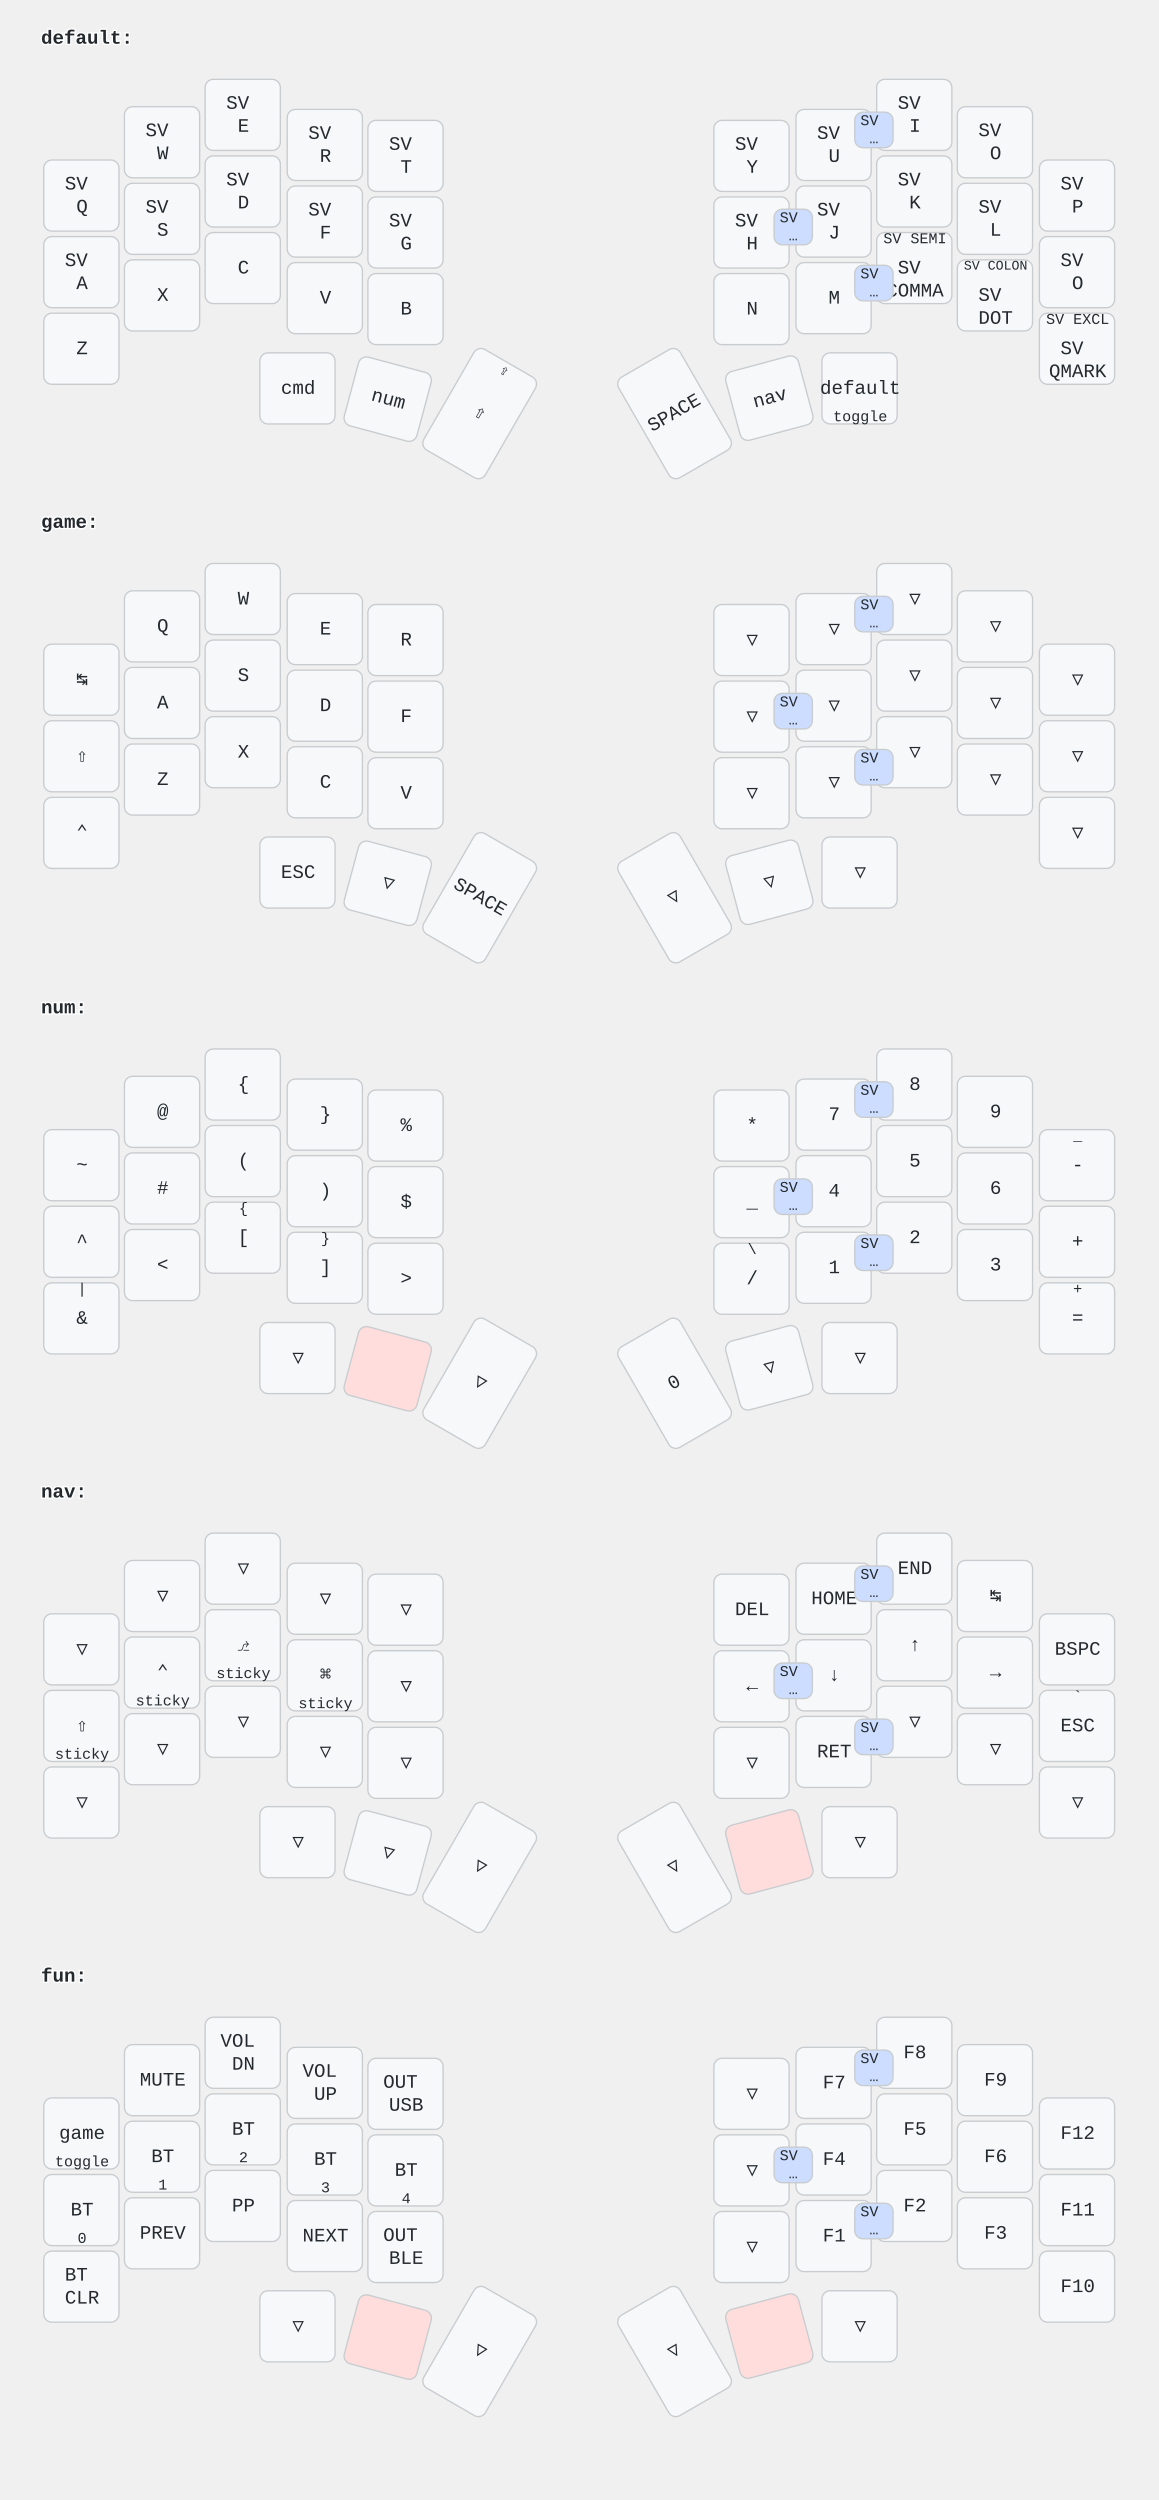
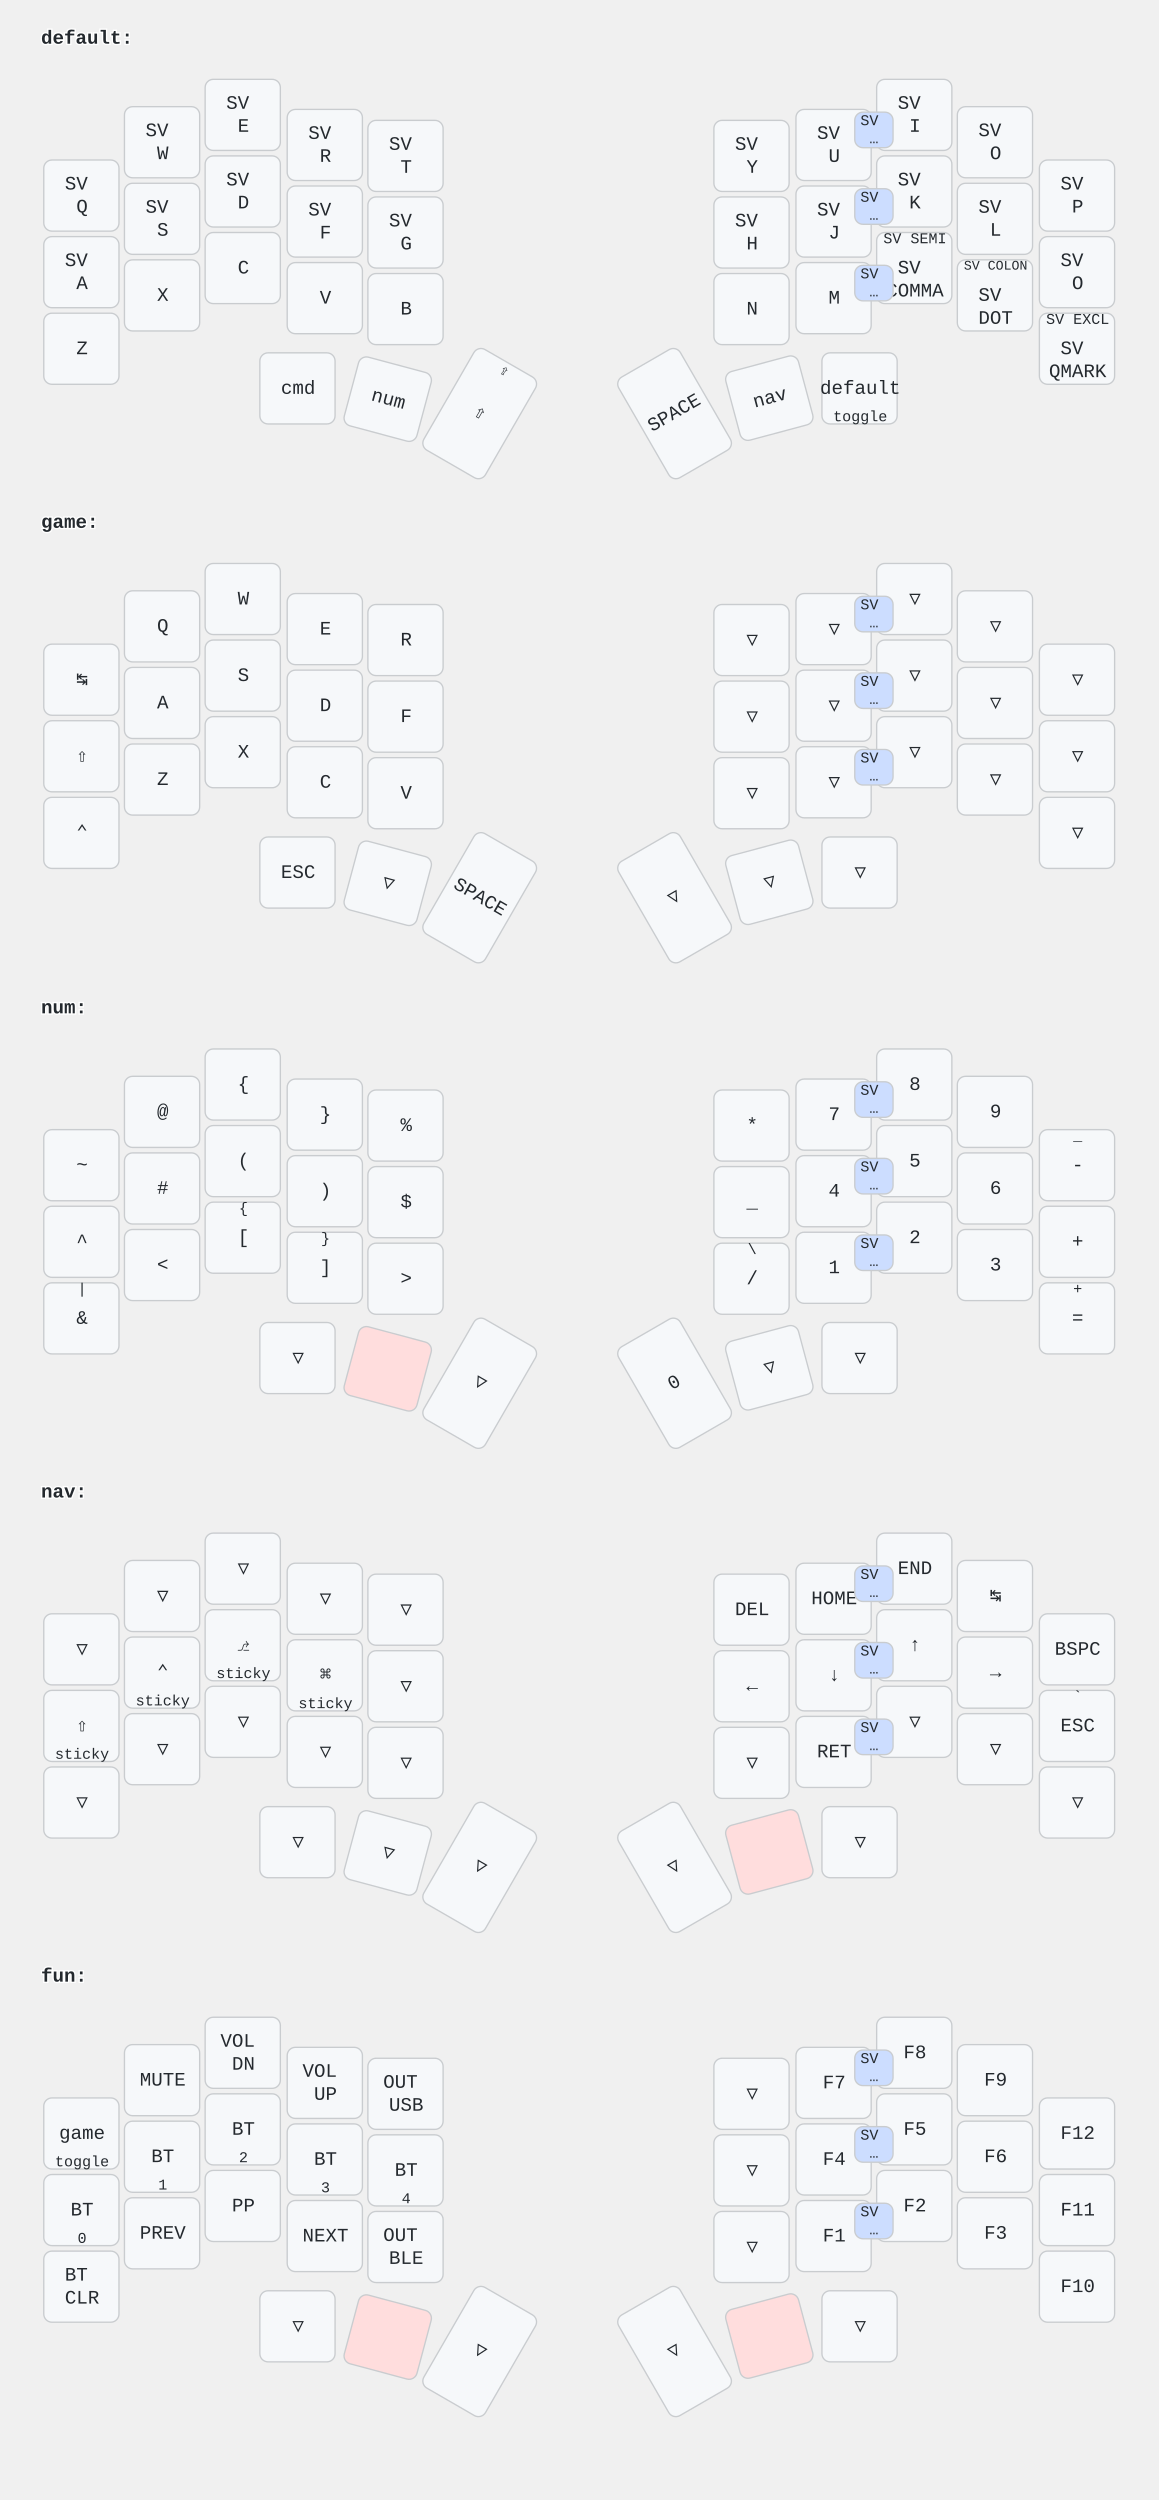
<svg xmlns="http://www.w3.org/2000/svg" width="847" height="1828" viewBox="0 0 847 1828" class="keymap">
  <style>/* font and background color specifications */
svg {
    font-family: SFMono-Regular,Consolas,Liberation Mono,Menlo,monospace;
    font-size: 14px;
    font-kerning: normal;
    text-rendering: optimizeLegibility;
    fill: #24292e;
}

/* default key styling */
rect {
    fill: #f6f8fa;
    stroke: #c9cccf;
    stroke-width: 1;
}

/* color accent for combo boxes */
rect.combo {
    fill: #cdf;
}

/* color accent for held keys */
rect.held, rect.combo.held {
    fill: #fdd;
}

/* color accent for ghost (optional) keys */
rect.ghost, rect.combo.ghost {
    fill: #ddd;
}

text {
    text-anchor: middle;
    dominant-baseline: middle;
}

/* styling for layer labels */
text.label {
    font-weight: bold;
    text-anchor: start;
    stroke: white;
    stroke-width: 2;
    paint-order: stroke;
}

/* styling for combo tap, and key hold/shifted label text */
text.combo, text.hold, text.shifted {
    font-size: 11px;
}

text.hold {
    text-anchor: middle;
    dominant-baseline: auto;
}

text.shifted {
    text-anchor: middle;
    dominant-baseline: hanging;
}

/* styling for hold/shifted label text in combo box */
text.combo.hold, text.combo.shifted {
    font-size: 8px;
}

/* styling for combo dendrons */
path {
    stroke-width: 1;
    stroke: gray;
    fill: none;
}
</style>
  <g transform="translate(30, 0)" class="layer-default">
    <text x="0" y="28" class="label" id="default">default:</text>
    <g transform="translate(0, 56)">
      <g transform="translate(30, 87)" class="key keypos-0">
        <rect rx="6" ry="6" x="-28" y="-26" width="55" height="52" class="key" />
        <text x="0" y="0" class="key tap">
          <tspan x="0" dy="-0.6em">SV</tspan>
          <tspan x="0" dy="1.2em">Q</tspan>
        </text>
      </g>
      <g transform="translate(89, 48)" class="key keypos-1">
        <rect rx="6" ry="6" x="-28" y="-26" width="55" height="52" class="key" />
        <text x="0" y="0" class="key tap">
          <tspan x="0" dy="-0.6em">SV</tspan>
          <tspan x="0" dy="1.2em">W</tspan>
        </text>
      </g>
      <g transform="translate(148, 28)" class="key keypos-2">
        <rect rx="6" ry="6" x="-28" y="-26" width="55" height="52" class="key" />
        <text x="0" y="0" class="key tap">
          <tspan x="0" dy="-0.6em">SV</tspan>
          <tspan x="0" dy="1.2em">E</tspan>
        </text>
      </g>
      <g transform="translate(208, 50)" class="key keypos-3">
        <rect rx="6" ry="6" x="-28" y="-26" width="55" height="52" class="key" />
        <text x="0" y="0" class="key tap">
          <tspan x="0" dy="-0.6em">SV</tspan>
          <tspan x="0" dy="1.2em">R</tspan>
        </text>
      </g>
      <g transform="translate(267, 58)" class="key keypos-4">
        <rect rx="6" ry="6" x="-28" y="-26" width="55" height="52" class="key" />
        <text x="0" y="0" class="key tap">
          <tspan x="0" dy="-0.6em">SV</tspan>
          <tspan x="0" dy="1.2em">T</tspan>
        </text>
      </g>
      <g transform="translate(520, 58)" class="key keypos-5">
        <rect rx="6" ry="6" x="-28" y="-26" width="55" height="52" class="key" />
        <text x="0" y="0" class="key tap">
          <tspan x="0" dy="-0.6em">SV</tspan>
          <tspan x="0" dy="1.2em">Y</tspan>
        </text>
      </g>
      <g transform="translate(580, 50)" class="key keypos-6">
        <rect rx="6" ry="6" x="-28" y="-26" width="55" height="52" class="key" />
        <text x="0" y="0" class="key tap">
          <tspan x="0" dy="-0.6em">SV</tspan>
          <tspan x="0" dy="1.2em">U</tspan>
        </text>
      </g>
      <g transform="translate(639, 28)" class="key keypos-7">
        <rect rx="6" ry="6" x="-28" y="-26" width="55" height="52" class="key" />
        <text x="0" y="0" class="key tap">
          <tspan x="0" dy="-0.6em">SV</tspan>
          <tspan x="0" dy="1.2em">I</tspan>
        </text>
      </g>
      <g transform="translate(698, 48)" class="key keypos-8">
        <rect rx="6" ry="6" x="-28" y="-26" width="55" height="52" class="key" />
        <text x="0" y="0" class="key tap">
          <tspan x="0" dy="-0.6em">SV</tspan>
          <tspan x="0" dy="1.2em">O</tspan>
        </text>
      </g>
      <g transform="translate(758, 87)" class="key keypos-9">
        <rect rx="6" ry="6" x="-28" y="-26" width="55" height="52" class="key" />
        <text x="0" y="0" class="key tap">
          <tspan x="0" dy="-0.6em">SV</tspan>
          <tspan x="0" dy="1.2em">P</tspan>
        </text>
      </g>
      <g transform="translate(30, 143)" class="key keypos-10">
        <rect rx="6" ry="6" x="-28" y="-26" width="55" height="52" class="key" />
        <text x="0" y="0" class="key tap">
          <tspan x="0" dy="-0.6em">SV</tspan>
          <tspan x="0" dy="1.2em">A</tspan>
        </text>
      </g>
      <g transform="translate(89, 104)" class="key keypos-11">
        <rect rx="6" ry="6" x="-28" y="-26" width="55" height="52" class="key" />
        <text x="0" y="0" class="key tap">
          <tspan x="0" dy="-0.6em">SV</tspan>
          <tspan x="0" dy="1.2em">S</tspan>
        </text>
      </g>
      <g transform="translate(148, 84)" class="key keypos-12">
        <rect rx="6" ry="6" x="-28" y="-26" width="55" height="52" class="key" />
        <text x="0" y="0" class="key tap">
          <tspan x="0" dy="-0.6em">SV</tspan>
          <tspan x="0" dy="1.2em">D</tspan>
        </text>
      </g>
      <g transform="translate(208, 106)" class="key keypos-13">
        <rect rx="6" ry="6" x="-28" y="-26" width="55" height="52" class="key" />
        <text x="0" y="0" class="key tap">
          <tspan x="0" dy="-0.6em">SV</tspan>
          <tspan x="0" dy="1.2em">F</tspan>
        </text>
      </g>
      <g transform="translate(267, 114)" class="key keypos-14">
        <rect rx="6" ry="6" x="-28" y="-26" width="55" height="52" class="key" />
        <text x="0" y="0" class="key tap">
          <tspan x="0" dy="-0.6em">SV</tspan>
          <tspan x="0" dy="1.2em">G</tspan>
        </text>
      </g>
      <g transform="translate(520, 114)" class="key keypos-15">
        <rect rx="6" ry="6" x="-28" y="-26" width="55" height="52" class="key" />
        <text x="0" y="0" class="key tap">
          <tspan x="0" dy="-0.6em">SV</tspan>
          <tspan x="0" dy="1.2em">H</tspan>
        </text>
      </g>
      <g transform="translate(580, 106)" class="key keypos-16">
        <rect rx="6" ry="6" x="-28" y="-26" width="55" height="52" class="key" />
        <text x="0" y="0" class="key tap">
          <tspan x="0" dy="-0.6em">SV</tspan>
          <tspan x="0" dy="1.2em">J</tspan>
        </text>
      </g>
      <g transform="translate(639, 84)" class="key keypos-17">
        <rect rx="6" ry="6" x="-28" y="-26" width="55" height="52" class="key" />
        <text x="0" y="0" class="key tap">
          <tspan x="0" dy="-0.6em">SV</tspan>
          <tspan x="0" dy="1.2em">K</tspan>
        </text>
      </g>
      <g transform="translate(698, 104)" class="key keypos-18">
        <rect rx="6" ry="6" x="-28" y="-26" width="55" height="52" class="key" />
        <text x="0" y="0" class="key tap">
          <tspan x="0" dy="-0.6em">SV</tspan>
          <tspan x="0" dy="1.2em">L</tspan>
        </text>
      </g>
      <g transform="translate(758, 143)" class="key keypos-19">
        <rect rx="6" ry="6" x="-28" y="-26" width="55" height="52" class="key" />
        <text x="0" y="0" class="key tap">
          <tspan x="0" dy="-0.6em">SV</tspan>
          <tspan x="0" dy="1.2em">O</tspan>
        </text>
      </g>
      <g transform="translate(30, 199)" class="key keypos-20">
        <rect rx="6" ry="6" x="-28" y="-26" width="55" height="52" class="key" />
        <text x="0" y="0" class="key tap">Z</text>
      </g>
      <g transform="translate(89, 160)" class="key keypos-21">
        <rect rx="6" ry="6" x="-28" y="-26" width="55" height="52" class="key" />
        <text x="0" y="0" class="key tap">X</text>
      </g>
      <g transform="translate(148, 140)" class="key keypos-22">
        <rect rx="6" ry="6" x="-28" y="-26" width="55" height="52" class="key" />
        <text x="0" y="0" class="key tap">C</text>
      </g>
      <g transform="translate(208, 162)" class="key keypos-23">
        <rect rx="6" ry="6" x="-28" y="-26" width="55" height="52" class="key" />
        <text x="0" y="0" class="key tap">V</text>
      </g>
      <g transform="translate(267, 170)" class="key keypos-24">
        <rect rx="6" ry="6" x="-28" y="-26" width="55" height="52" class="key" />
        <text x="0" y="0" class="key tap">B</text>
      </g>
      <g transform="translate(520, 170)" class="key keypos-25">
        <rect rx="6" ry="6" x="-28" y="-26" width="55" height="52" class="key" />
        <text x="0" y="0" class="key tap">N</text>
      </g>
      <g transform="translate(580, 162)" class="key keypos-26">
        <rect rx="6" ry="6" x="-28" y="-26" width="55" height="52" class="key" />
        <text x="0" y="0" class="key tap">M</text>
      </g>
      <g transform="translate(639, 140)" class="key keypos-27">
        <rect rx="6" ry="6" x="-28" y="-26" width="55" height="52" class="key" />
        <text x="0" y="0" class="key tap">
          <tspan x="0" dy="-0.0em">SV</tspan>
          <tspan x="0" dy="1.2em">COMMA</tspan>
        </text>
        <text x="0" y="-24" class="key shifted">SV SEMI</text>
      </g>
      <g transform="translate(698, 160)" class="key keypos-28">
        <rect rx="6" ry="6" x="-28" y="-26" width="55" height="52" class="key" />
        <text x="0" y="0" class="key tap">
          <tspan x="0" dy="-0.0em">SV</tspan>
          <tspan x="0" dy="1.2em">DOT</tspan>
        </text>
        <text x="0" y="-24" class="key shifted">
          <tspan style="font-size: 88%">SV COLON</tspan>
        </text>
      </g>
      <g transform="translate(758, 199)" class="key keypos-29">
        <rect rx="6" ry="6" x="-28" y="-26" width="55" height="52" class="key" />
        <text x="0" y="0" class="key tap">
          <tspan x="0" dy="-0.0em">SV</tspan>
          <tspan x="0" dy="1.2em">QMARK</tspan>
        </text>
        <text x="0" y="-24" class="key shifted">SV EXCL</text>
      </g>
      <g transform="translate(188, 228)" class="key keypos-30">
        <rect rx="6" ry="6" x="-28" y="-26" width="55" height="52" class="key" />
        <text x="0" y="0" class="key tap">cmd</text>
      </g>
      <g transform="translate(254, 236) rotate(15.0)" class="key keypos-31">
        <rect rx="6" ry="6" x="-28" y="-26" width="55" height="52" class="key" />
        <a href="#num">
          <text x="0" y="0" class="key tap layer-activator">num</text>
        </a>
      </g>
      <g transform="translate(321, 246) rotate(30.0)" class="key keypos-32">
        <rect rx="6" ry="6" x="-26" y="-42" width="52" height="85" class="key" />
        <text x="0" y="0" class="key tap">⇧</text>
        <text x="0" y="-40" class="key shifted">⇪</text>
      </g>
      <g transform="translate(463, 246) rotate(-30.0)" class="key keypos-33">
        <rect rx="6" ry="6" x="-26" y="-42" width="52" height="85" class="key" />
        <text x="0" y="0" class="key tap">SPACE</text>
      </g>
      <g transform="translate(533, 235) rotate(-15.0)" class="key keypos-34">
        <rect rx="6" ry="6" x="-28" y="-26" width="55" height="52" class="key" />
        <a href="#nav">
          <text x="0" y="0" class="key tap layer-activator">nav</text>
        </a>
      </g>
      <g transform="translate(599, 228)" class="key keypos-35">
        <rect rx="6" ry="6" x="-28" y="-26" width="55" height="52" class="key" />
        <a href="#default">
          <text x="0" y="0" class="key tap layer-activator">default</text>
        </a>
        <text x="0" y="24" class="key hold">toggle</text>
      </g>
      <g class="combo combopos-0">
        <rect rx="6" ry="6" x="595" y="26" width="28" height="26" class="combo" />
        <text x="609" y="39" class="combo tap">
          <tspan x="609" dy="-0.6em">SV</tspan>
          <tspan x="609" dy="1.2em">…</tspan>
        </text>
      </g>
      <g class="combo combopos-1">
-         <rect rx="6" ry="6" x="536" y="97" width="28" height="26" class="combo" />
-         <text x="550" y="110" class="combo tap">
-           <tspan x="550" dy="-0.6em">SV</tspan>
-           <tspan x="550" dy="1.2em">…</tspan>
+         <rect rx="6" ry="6" x="595" y="82" width="28" height="26" class="combo" />
+         <text x="609" y="95" class="combo tap">
+           <tspan x="609" dy="-0.6em">SV</tspan>
+           <tspan x="609" dy="1.2em">…</tspan>
        </text>
      </g>
      <g class="combo combopos-2">
        <rect rx="6" ry="6" x="595" y="138" width="28" height="26" class="combo" />
        <text x="609" y="151" class="combo tap">
          <tspan x="609" dy="-0.6em">SV</tspan>
          <tspan x="609" dy="1.2em">…</tspan>
        </text>
      </g>
    </g>
  </g>
  <g transform="translate(30, 354)" class="layer-game">
    <text x="0" y="28" class="label" id="game">game:</text>
    <g transform="translate(0, 56)">
      <g transform="translate(30, 87)" class="key keypos-0">
        <rect rx="6" ry="6" x="-28" y="-26" width="55" height="52" class="key" />
        <text x="0" y="0" class="key tap">↹</text>
      </g>
      <g transform="translate(89, 48)" class="key keypos-1">
        <rect rx="6" ry="6" x="-28" y="-26" width="55" height="52" class="key" />
        <text x="0" y="0" class="key tap">Q</text>
      </g>
      <g transform="translate(148, 28)" class="key keypos-2">
        <rect rx="6" ry="6" x="-28" y="-26" width="55" height="52" class="key" />
        <text x="0" y="0" class="key tap">W</text>
      </g>
      <g transform="translate(208, 50)" class="key keypos-3">
        <rect rx="6" ry="6" x="-28" y="-26" width="55" height="52" class="key" />
        <text x="0" y="0" class="key tap">E</text>
      </g>
      <g transform="translate(267, 58)" class="key keypos-4">
        <rect rx="6" ry="6" x="-28" y="-26" width="55" height="52" class="key" />
        <text x="0" y="0" class="key tap">R</text>
      </g>
      <g transform="translate(520, 58)" class="key trans keypos-5">
        <rect rx="6" ry="6" x="-28" y="-26" width="55" height="52" class="key trans" />
        <text x="0" y="0" class="key trans tap">▽</text>
      </g>
      <g transform="translate(580, 50)" class="key trans keypos-6">
        <rect rx="6" ry="6" x="-28" y="-26" width="55" height="52" class="key trans" />
        <text x="0" y="0" class="key trans tap">▽</text>
      </g>
      <g transform="translate(639, 28)" class="key trans keypos-7">
        <rect rx="6" ry="6" x="-28" y="-26" width="55" height="52" class="key trans" />
        <text x="0" y="0" class="key trans tap">▽</text>
      </g>
      <g transform="translate(698, 48)" class="key trans keypos-8">
        <rect rx="6" ry="6" x="-28" y="-26" width="55" height="52" class="key trans" />
        <text x="0" y="0" class="key trans tap">▽</text>
      </g>
      <g transform="translate(758, 87)" class="key trans keypos-9">
        <rect rx="6" ry="6" x="-28" y="-26" width="55" height="52" class="key trans" />
        <text x="0" y="0" class="key trans tap">▽</text>
      </g>
      <g transform="translate(30, 143)" class="key keypos-10">
        <rect rx="6" ry="6" x="-28" y="-26" width="55" height="52" class="key" />
        <text x="0" y="0" class="key tap">⇧</text>
      </g>
      <g transform="translate(89, 104)" class="key keypos-11">
        <rect rx="6" ry="6" x="-28" y="-26" width="55" height="52" class="key" />
        <text x="0" y="0" class="key tap">A</text>
      </g>
      <g transform="translate(148, 84)" class="key keypos-12">
        <rect rx="6" ry="6" x="-28" y="-26" width="55" height="52" class="key" />
        <text x="0" y="0" class="key tap">S</text>
      </g>
      <g transform="translate(208, 106)" class="key keypos-13">
        <rect rx="6" ry="6" x="-28" y="-26" width="55" height="52" class="key" />
        <text x="0" y="0" class="key tap">D</text>
      </g>
      <g transform="translate(267, 114)" class="key keypos-14">
        <rect rx="6" ry="6" x="-28" y="-26" width="55" height="52" class="key" />
        <text x="0" y="0" class="key tap">F</text>
      </g>
      <g transform="translate(520, 114)" class="key trans keypos-15">
        <rect rx="6" ry="6" x="-28" y="-26" width="55" height="52" class="key trans" />
        <text x="0" y="0" class="key trans tap">▽</text>
      </g>
      <g transform="translate(580, 106)" class="key trans keypos-16">
        <rect rx="6" ry="6" x="-28" y="-26" width="55" height="52" class="key trans" />
        <text x="0" y="0" class="key trans tap">▽</text>
      </g>
      <g transform="translate(639, 84)" class="key trans keypos-17">
        <rect rx="6" ry="6" x="-28" y="-26" width="55" height="52" class="key trans" />
        <text x="0" y="0" class="key trans tap">▽</text>
      </g>
      <g transform="translate(698, 104)" class="key trans keypos-18">
        <rect rx="6" ry="6" x="-28" y="-26" width="55" height="52" class="key trans" />
        <text x="0" y="0" class="key trans tap">▽</text>
      </g>
      <g transform="translate(758, 143)" class="key trans keypos-19">
        <rect rx="6" ry="6" x="-28" y="-26" width="55" height="52" class="key trans" />
        <text x="0" y="0" class="key trans tap">▽</text>
      </g>
      <g transform="translate(30, 199)" class="key keypos-20">
        <rect rx="6" ry="6" x="-28" y="-26" width="55" height="52" class="key" />
        <text x="0" y="0" class="key tap">⌃</text>
      </g>
      <g transform="translate(89, 160)" class="key keypos-21">
        <rect rx="6" ry="6" x="-28" y="-26" width="55" height="52" class="key" />
        <text x="0" y="0" class="key tap">Z</text>
      </g>
      <g transform="translate(148, 140)" class="key keypos-22">
        <rect rx="6" ry="6" x="-28" y="-26" width="55" height="52" class="key" />
        <text x="0" y="0" class="key tap">X</text>
      </g>
      <g transform="translate(208, 162)" class="key keypos-23">
        <rect rx="6" ry="6" x="-28" y="-26" width="55" height="52" class="key" />
        <text x="0" y="0" class="key tap">C</text>
      </g>
      <g transform="translate(267, 170)" class="key keypos-24">
        <rect rx="6" ry="6" x="-28" y="-26" width="55" height="52" class="key" />
        <text x="0" y="0" class="key tap">V</text>
      </g>
      <g transform="translate(520, 170)" class="key trans keypos-25">
        <rect rx="6" ry="6" x="-28" y="-26" width="55" height="52" class="key trans" />
        <text x="0" y="0" class="key trans tap">▽</text>
      </g>
      <g transform="translate(580, 162)" class="key trans keypos-26">
        <rect rx="6" ry="6" x="-28" y="-26" width="55" height="52" class="key trans" />
        <text x="0" y="0" class="key trans tap">▽</text>
      </g>
      <g transform="translate(639, 140)" class="key trans keypos-27">
        <rect rx="6" ry="6" x="-28" y="-26" width="55" height="52" class="key trans" />
        <text x="0" y="0" class="key trans tap">▽</text>
      </g>
      <g transform="translate(698, 160)" class="key trans keypos-28">
        <rect rx="6" ry="6" x="-28" y="-26" width="55" height="52" class="key trans" />
        <text x="0" y="0" class="key trans tap">▽</text>
      </g>
      <g transform="translate(758, 199)" class="key trans keypos-29">
        <rect rx="6" ry="6" x="-28" y="-26" width="55" height="52" class="key trans" />
        <text x="0" y="0" class="key trans tap">▽</text>
      </g>
      <g transform="translate(188, 228)" class="key keypos-30">
        <rect rx="6" ry="6" x="-28" y="-26" width="55" height="52" class="key" />
        <text x="0" y="0" class="key tap">ESC</text>
      </g>
      <g transform="translate(254, 236) rotate(15.0)" class="key trans keypos-31">
        <rect rx="6" ry="6" x="-28" y="-26" width="55" height="52" class="key trans" />
        <text x="0" y="0" class="key trans tap">▽</text>
      </g>
      <g transform="translate(321, 246) rotate(30.0)" class="key keypos-32">
        <rect rx="6" ry="6" x="-26" y="-42" width="52" height="85" class="key" />
        <text x="0" y="0" class="key tap">SPACE</text>
      </g>
      <g transform="translate(463, 246) rotate(-30.0)" class="key trans keypos-33">
        <rect rx="6" ry="6" x="-26" y="-42" width="52" height="85" class="key trans" />
        <text x="0" y="0" class="key trans tap">▽</text>
      </g>
      <g transform="translate(533, 235) rotate(-15.0)" class="key trans keypos-34">
        <rect rx="6" ry="6" x="-28" y="-26" width="55" height="52" class="key trans" />
        <text x="0" y="0" class="key trans tap">▽</text>
      </g>
      <g transform="translate(599, 228)" class="key trans keypos-35">
        <rect rx="6" ry="6" x="-28" y="-26" width="55" height="52" class="key trans" />
        <text x="0" y="0" class="key trans tap">▽</text>
      </g>
      <g class="combo combopos-0">
        <rect rx="6" ry="6" x="595" y="26" width="28" height="26" class="combo" />
        <text x="609" y="39" class="combo tap">
          <tspan x="609" dy="-0.6em">SV</tspan>
          <tspan x="609" dy="1.2em">…</tspan>
        </text>
      </g>
      <g class="combo combopos-1">
-         <rect rx="6" ry="6" x="536" y="97" width="28" height="26" class="combo" />
-         <text x="550" y="110" class="combo tap">
-           <tspan x="550" dy="-0.6em">SV</tspan>
-           <tspan x="550" dy="1.2em">…</tspan>
+         <rect rx="6" ry="6" x="595" y="82" width="28" height="26" class="combo" />
+         <text x="609" y="95" class="combo tap">
+           <tspan x="609" dy="-0.6em">SV</tspan>
+           <tspan x="609" dy="1.2em">…</tspan>
        </text>
      </g>
      <g class="combo combopos-2">
        <rect rx="6" ry="6" x="595" y="138" width="28" height="26" class="combo" />
        <text x="609" y="151" class="combo tap">
          <tspan x="609" dy="-0.6em">SV</tspan>
          <tspan x="609" dy="1.2em">…</tspan>
        </text>
      </g>
    </g>
  </g>
  <g transform="translate(30, 709)" class="layer-num">
    <text x="0" y="28" class="label" id="num">num:</text>
    <g transform="translate(0, 56)">
      <g transform="translate(30, 87)" class="key keypos-0">
        <rect rx="6" ry="6" x="-28" y="-26" width="55" height="52" class="key" />
        <text x="0" y="0" class="key tap">~</text>
      </g>
      <g transform="translate(89, 48)" class="key keypos-1">
        <rect rx="6" ry="6" x="-28" y="-26" width="55" height="52" class="key" />
        <text x="0" y="0" class="key tap">@</text>
      </g>
      <g transform="translate(148, 28)" class="key keypos-2">
        <rect rx="6" ry="6" x="-28" y="-26" width="55" height="52" class="key" />
        <text x="0" y="0" class="key tap">{</text>
      </g>
      <g transform="translate(208, 50)" class="key keypos-3">
        <rect rx="6" ry="6" x="-28" y="-26" width="55" height="52" class="key" />
        <text x="0" y="0" class="key tap">}</text>
      </g>
      <g transform="translate(267, 58)" class="key keypos-4">
        <rect rx="6" ry="6" x="-28" y="-26" width="55" height="52" class="key" />
        <text x="0" y="0" class="key tap">%</text>
      </g>
      <g transform="translate(520, 58)" class="key keypos-5">
        <rect rx="6" ry="6" x="-28" y="-26" width="55" height="52" class="key" />
        <text x="0" y="0" class="key tap">*</text>
      </g>
      <g transform="translate(580, 50)" class="key keypos-6">
        <rect rx="6" ry="6" x="-28" y="-26" width="55" height="52" class="key" />
        <text x="0" y="0" class="key tap">7</text>
      </g>
      <g transform="translate(639, 28)" class="key keypos-7">
        <rect rx="6" ry="6" x="-28" y="-26" width="55" height="52" class="key" />
        <text x="0" y="0" class="key tap">8</text>
      </g>
      <g transform="translate(698, 48)" class="key keypos-8">
        <rect rx="6" ry="6" x="-28" y="-26" width="55" height="52" class="key" />
        <text x="0" y="0" class="key tap">9</text>
      </g>
      <g transform="translate(758, 87)" class="key keypos-9">
        <rect rx="6" ry="6" x="-28" y="-26" width="55" height="52" class="key" />
        <text x="0" y="0" class="key tap">-</text>
        <text x="0" y="-24" class="key shifted">_</text>
      </g>
      <g transform="translate(30, 143)" class="key keypos-10">
        <rect rx="6" ry="6" x="-28" y="-26" width="55" height="52" class="key" />
        <text x="0" y="0" class="key tap">^</text>
      </g>
      <g transform="translate(89, 104)" class="key keypos-11">
        <rect rx="6" ry="6" x="-28" y="-26" width="55" height="52" class="key" />
        <text x="0" y="0" class="key tap">#</text>
      </g>
      <g transform="translate(148, 84)" class="key keypos-12">
        <rect rx="6" ry="6" x="-28" y="-26" width="55" height="52" class="key" />
        <text x="0" y="0" class="key tap">(</text>
      </g>
      <g transform="translate(208, 106)" class="key keypos-13">
        <rect rx="6" ry="6" x="-28" y="-26" width="55" height="52" class="key" />
        <text x="0" y="0" class="key tap">)</text>
      </g>
      <g transform="translate(267, 114)" class="key keypos-14">
        <rect rx="6" ry="6" x="-28" y="-26" width="55" height="52" class="key" />
        <text x="0" y="0" class="key tap">$</text>
      </g>
      <g transform="translate(520, 114)" class="key keypos-15">
        <rect rx="6" ry="6" x="-28" y="-26" width="55" height="52" class="key" />
        <text x="0" y="0" class="key tap">_</text>
      </g>
      <g transform="translate(580, 106)" class="key keypos-16">
        <rect rx="6" ry="6" x="-28" y="-26" width="55" height="52" class="key" />
        <text x="0" y="0" class="key tap">4</text>
      </g>
      <g transform="translate(639, 84)" class="key keypos-17">
        <rect rx="6" ry="6" x="-28" y="-26" width="55" height="52" class="key" />
        <text x="0" y="0" class="key tap">5</text>
      </g>
      <g transform="translate(698, 104)" class="key keypos-18">
        <rect rx="6" ry="6" x="-28" y="-26" width="55" height="52" class="key" />
        <text x="0" y="0" class="key tap">6</text>
      </g>
      <g transform="translate(758, 143)" class="key keypos-19">
        <rect rx="6" ry="6" x="-28" y="-26" width="55" height="52" class="key" />
        <text x="0" y="0" class="key tap">+</text>
      </g>
      <g transform="translate(30, 199)" class="key keypos-20">
        <rect rx="6" ry="6" x="-28" y="-26" width="55" height="52" class="key" />
        <text x="0" y="0" class="key tap">&amp;</text>
        <text x="0" y="-24" class="key shifted">|</text>
      </g>
      <g transform="translate(89, 160)" class="key keypos-21">
        <rect rx="6" ry="6" x="-28" y="-26" width="55" height="52" class="key" />
        <text x="0" y="0" class="key tap">&lt;</text>
      </g>
      <g transform="translate(148, 140)" class="key keypos-22">
        <rect rx="6" ry="6" x="-28" y="-26" width="55" height="52" class="key" />
        <text x="0" y="0" class="key tap">[</text>
        <text x="0" y="-24" class="key shifted">{</text>
      </g>
      <g transform="translate(208, 162)" class="key keypos-23">
        <rect rx="6" ry="6" x="-28" y="-26" width="55" height="52" class="key" />
        <text x="0" y="0" class="key tap">]</text>
        <text x="0" y="-24" class="key shifted">}</text>
      </g>
      <g transform="translate(267, 170)" class="key keypos-24">
        <rect rx="6" ry="6" x="-28" y="-26" width="55" height="52" class="key" />
        <text x="0" y="0" class="key tap">&gt;</text>
      </g>
      <g transform="translate(520, 170)" class="key keypos-25">
        <rect rx="6" ry="6" x="-28" y="-26" width="55" height="52" class="key" />
        <text x="0" y="0" class="key tap">/</text>
        <text x="0" y="-24" class="key shifted">\</text>
      </g>
      <g transform="translate(580, 162)" class="key keypos-26">
        <rect rx="6" ry="6" x="-28" y="-26" width="55" height="52" class="key" />
        <text x="0" y="0" class="key tap">1</text>
      </g>
      <g transform="translate(639, 140)" class="key keypos-27">
        <rect rx="6" ry="6" x="-28" y="-26" width="55" height="52" class="key" />
        <text x="0" y="0" class="key tap">2</text>
      </g>
      <g transform="translate(698, 160)" class="key keypos-28">
        <rect rx="6" ry="6" x="-28" y="-26" width="55" height="52" class="key" />
        <text x="0" y="0" class="key tap">3</text>
      </g>
      <g transform="translate(758, 199)" class="key keypos-29">
        <rect rx="6" ry="6" x="-28" y="-26" width="55" height="52" class="key" />
        <text x="0" y="0" class="key tap">=</text>
        <text x="0" y="-24" class="key shifted">+</text>
      </g>
      <g transform="translate(188, 228)" class="key trans keypos-30">
        <rect rx="6" ry="6" x="-28" y="-26" width="55" height="52" class="key trans" />
        <text x="0" y="0" class="key trans tap">▽</text>
      </g>
      <g transform="translate(254, 236) rotate(15.0)" class="key held keypos-31">
        <rect rx="6" ry="6" x="-28" y="-26" width="55" height="52" class="key held" />
      </g>
      <g transform="translate(321, 246) rotate(30.0)" class="key trans keypos-32">
        <rect rx="6" ry="6" x="-26" y="-42" width="52" height="85" class="key trans" />
        <text x="0" y="0" class="key trans tap">▽</text>
      </g>
      <g transform="translate(463, 246) rotate(-30.0)" class="key keypos-33">
        <rect rx="6" ry="6" x="-26" y="-42" width="52" height="85" class="key" />
        <text x="0" y="0" class="key tap">0</text>
      </g>
      <g transform="translate(533, 235) rotate(-15.0)" class="key trans keypos-34">
        <rect rx="6" ry="6" x="-28" y="-26" width="55" height="52" class="key trans" />
        <text x="0" y="0" class="key trans tap">▽</text>
      </g>
      <g transform="translate(599, 228)" class="key trans keypos-35">
        <rect rx="6" ry="6" x="-28" y="-26" width="55" height="52" class="key trans" />
        <text x="0" y="0" class="key trans tap">▽</text>
      </g>
      <g class="combo combopos-0">
        <rect rx="6" ry="6" x="595" y="26" width="28" height="26" class="combo" />
        <text x="609" y="39" class="combo tap">
          <tspan x="609" dy="-0.6em">SV</tspan>
          <tspan x="609" dy="1.2em">…</tspan>
        </text>
      </g>
      <g class="combo combopos-1">
-         <rect rx="6" ry="6" x="536" y="97" width="28" height="26" class="combo" />
-         <text x="550" y="110" class="combo tap">
-           <tspan x="550" dy="-0.6em">SV</tspan>
-           <tspan x="550" dy="1.2em">…</tspan>
+         <rect rx="6" ry="6" x="595" y="82" width="28" height="26" class="combo" />
+         <text x="609" y="95" class="combo tap">
+           <tspan x="609" dy="-0.6em">SV</tspan>
+           <tspan x="609" dy="1.2em">…</tspan>
        </text>
      </g>
      <g class="combo combopos-2">
        <rect rx="6" ry="6" x="595" y="138" width="28" height="26" class="combo" />
        <text x="609" y="151" class="combo tap">
          <tspan x="609" dy="-0.6em">SV</tspan>
          <tspan x="609" dy="1.2em">…</tspan>
        </text>
      </g>
    </g>
  </g>
  <g transform="translate(30, 1063)" class="layer-nav">
    <text x="0" y="28" class="label" id="nav">nav:</text>
    <g transform="translate(0, 56)">
      <g transform="translate(30, 87)" class="key trans keypos-0">
        <rect rx="6" ry="6" x="-28" y="-26" width="55" height="52" class="key trans" />
        <text x="0" y="0" class="key trans tap">▽</text>
      </g>
      <g transform="translate(89, 48)" class="key trans keypos-1">
        <rect rx="6" ry="6" x="-28" y="-26" width="55" height="52" class="key trans" />
        <text x="0" y="0" class="key trans tap">▽</text>
      </g>
      <g transform="translate(148, 28)" class="key trans keypos-2">
        <rect rx="6" ry="6" x="-28" y="-26" width="55" height="52" class="key trans" />
        <text x="0" y="0" class="key trans tap">▽</text>
      </g>
      <g transform="translate(208, 50)" class="key trans keypos-3">
        <rect rx="6" ry="6" x="-28" y="-26" width="55" height="52" class="key trans" />
        <text x="0" y="0" class="key trans tap">▽</text>
      </g>
      <g transform="translate(267, 58)" class="key trans keypos-4">
        <rect rx="6" ry="6" x="-28" y="-26" width="55" height="52" class="key trans" />
        <text x="0" y="0" class="key trans tap">▽</text>
      </g>
      <g transform="translate(520, 58)" class="key keypos-5">
        <rect rx="6" ry="6" x="-28" y="-26" width="55" height="52" class="key" />
        <text x="0" y="0" class="key tap">DEL</text>
      </g>
      <g transform="translate(580, 50)" class="key keypos-6">
        <rect rx="6" ry="6" x="-28" y="-26" width="55" height="52" class="key" />
        <text x="0" y="0" class="key tap">HOME</text>
      </g>
      <g transform="translate(639, 28)" class="key keypos-7">
        <rect rx="6" ry="6" x="-28" y="-26" width="55" height="52" class="key" />
        <text x="0" y="0" class="key tap">END</text>
      </g>
      <g transform="translate(698, 48)" class="key keypos-8">
        <rect rx="6" ry="6" x="-28" y="-26" width="55" height="52" class="key" />
        <text x="0" y="0" class="key tap">↹</text>
      </g>
      <g transform="translate(758, 87)" class="key keypos-9">
        <rect rx="6" ry="6" x="-28" y="-26" width="55" height="52" class="key" />
        <text x="0" y="0" class="key tap">BSPC</text>
      </g>
      <g transform="translate(30, 143)" class="key keypos-10">
        <rect rx="6" ry="6" x="-28" y="-26" width="55" height="52" class="key" />
        <text x="0" y="0" class="key tap">⇧</text>
        <text x="0" y="24" class="key hold">sticky</text>
      </g>
      <g transform="translate(89, 104)" class="key keypos-11">
        <rect rx="6" ry="6" x="-28" y="-26" width="55" height="52" class="key" />
        <text x="0" y="0" class="key tap">⌃</text>
        <text x="0" y="24" class="key hold">sticky</text>
      </g>
      <g transform="translate(148, 84)" class="key keypos-12">
        <rect rx="6" ry="6" x="-28" y="-26" width="55" height="52" class="key" />
        <text x="0" y="0" class="key tap">⎇</text>
        <text x="0" y="24" class="key hold">sticky</text>
      </g>
      <g transform="translate(208, 106)" class="key keypos-13">
        <rect rx="6" ry="6" x="-28" y="-26" width="55" height="52" class="key" />
        <text x="0" y="0" class="key tap">⌘</text>
        <text x="0" y="24" class="key hold">sticky</text>
      </g>
      <g transform="translate(267, 114)" class="key trans keypos-14">
        <rect rx="6" ry="6" x="-28" y="-26" width="55" height="52" class="key trans" />
        <text x="0" y="0" class="key trans tap">▽</text>
      </g>
      <g transform="translate(520, 114)" class="key keypos-15">
        <rect rx="6" ry="6" x="-28" y="-26" width="55" height="52" class="key" />
        <text x="0" y="0" class="key tap">←</text>
      </g>
      <g transform="translate(580, 106)" class="key keypos-16">
        <rect rx="6" ry="6" x="-28" y="-26" width="55" height="52" class="key" />
        <text x="0" y="0" class="key tap">↓</text>
      </g>
      <g transform="translate(639, 84)" class="key keypos-17">
        <rect rx="6" ry="6" x="-28" y="-26" width="55" height="52" class="key" />
        <text x="0" y="0" class="key tap">↑</text>
      </g>
      <g transform="translate(698, 104)" class="key keypos-18">
        <rect rx="6" ry="6" x="-28" y="-26" width="55" height="52" class="key" />
        <text x="0" y="0" class="key tap">→</text>
      </g>
      <g transform="translate(758, 143)" class="key keypos-19">
        <rect rx="6" ry="6" x="-28" y="-26" width="55" height="52" class="key" />
        <text x="0" y="0" class="key tap">ESC</text>
        <text x="0" y="-24" class="key shifted">`</text>
      </g>
      <g transform="translate(30, 199)" class="key trans keypos-20">
        <rect rx="6" ry="6" x="-28" y="-26" width="55" height="52" class="key trans" />
        <text x="0" y="0" class="key trans tap">▽</text>
      </g>
      <g transform="translate(89, 160)" class="key trans keypos-21">
        <rect rx="6" ry="6" x="-28" y="-26" width="55" height="52" class="key trans" />
        <text x="0" y="0" class="key trans tap">▽</text>
      </g>
      <g transform="translate(148, 140)" class="key trans keypos-22">
        <rect rx="6" ry="6" x="-28" y="-26" width="55" height="52" class="key trans" />
        <text x="0" y="0" class="key trans tap">▽</text>
      </g>
      <g transform="translate(208, 162)" class="key trans keypos-23">
        <rect rx="6" ry="6" x="-28" y="-26" width="55" height="52" class="key trans" />
        <text x="0" y="0" class="key trans tap">▽</text>
      </g>
      <g transform="translate(267, 170)" class="key trans keypos-24">
        <rect rx="6" ry="6" x="-28" y="-26" width="55" height="52" class="key trans" />
        <text x="0" y="0" class="key trans tap">▽</text>
      </g>
      <g transform="translate(520, 170)" class="key trans keypos-25">
        <rect rx="6" ry="6" x="-28" y="-26" width="55" height="52" class="key trans" />
        <text x="0" y="0" class="key trans tap">▽</text>
      </g>
      <g transform="translate(580, 162)" class="key keypos-26">
        <rect rx="6" ry="6" x="-28" y="-26" width="55" height="52" class="key" />
        <text x="0" y="0" class="key tap">RET</text>
      </g>
      <g transform="translate(639, 140)" class="key trans keypos-27">
        <rect rx="6" ry="6" x="-28" y="-26" width="55" height="52" class="key trans" />
        <text x="0" y="0" class="key trans tap">▽</text>
      </g>
      <g transform="translate(698, 160)" class="key trans keypos-28">
        <rect rx="6" ry="6" x="-28" y="-26" width="55" height="52" class="key trans" />
        <text x="0" y="0" class="key trans tap">▽</text>
      </g>
      <g transform="translate(758, 199)" class="key trans keypos-29">
        <rect rx="6" ry="6" x="-28" y="-26" width="55" height="52" class="key trans" />
        <text x="0" y="0" class="key trans tap">▽</text>
      </g>
      <g transform="translate(188, 228)" class="key trans keypos-30">
        <rect rx="6" ry="6" x="-28" y="-26" width="55" height="52" class="key trans" />
        <text x="0" y="0" class="key trans tap">▽</text>
      </g>
      <g transform="translate(254, 236) rotate(15.0)" class="key trans keypos-31">
        <rect rx="6" ry="6" x="-28" y="-26" width="55" height="52" class="key trans" />
        <text x="0" y="0" class="key trans tap">▽</text>
      </g>
      <g transform="translate(321, 246) rotate(30.0)" class="key trans keypos-32">
        <rect rx="6" ry="6" x="-26" y="-42" width="52" height="85" class="key trans" />
        <text x="0" y="0" class="key trans tap">▽</text>
      </g>
      <g transform="translate(463, 246) rotate(-30.0)" class="key trans keypos-33">
        <rect rx="6" ry="6" x="-26" y="-42" width="52" height="85" class="key trans" />
        <text x="0" y="0" class="key trans tap">▽</text>
      </g>
      <g transform="translate(533, 235) rotate(-15.0)" class="key held keypos-34">
        <rect rx="6" ry="6" x="-28" y="-26" width="55" height="52" class="key held" />
      </g>
      <g transform="translate(599, 228)" class="key trans keypos-35">
        <rect rx="6" ry="6" x="-28" y="-26" width="55" height="52" class="key trans" />
        <text x="0" y="0" class="key trans tap">▽</text>
      </g>
      <g class="combo combopos-0">
        <rect rx="6" ry="6" x="595" y="26" width="28" height="26" class="combo" />
        <text x="609" y="39" class="combo tap">
          <tspan x="609" dy="-0.6em">SV</tspan>
          <tspan x="609" dy="1.2em">…</tspan>
        </text>
      </g>
      <g class="combo combopos-1">
-         <rect rx="6" ry="6" x="536" y="97" width="28" height="26" class="combo" />
-         <text x="550" y="110" class="combo tap">
-           <tspan x="550" dy="-0.6em">SV</tspan>
-           <tspan x="550" dy="1.2em">…</tspan>
+         <rect rx="6" ry="6" x="595" y="82" width="28" height="26" class="combo" />
+         <text x="609" y="95" class="combo tap">
+           <tspan x="609" dy="-0.6em">SV</tspan>
+           <tspan x="609" dy="1.2em">…</tspan>
        </text>
      </g>
      <g class="combo combopos-2">
        <rect rx="6" ry="6" x="595" y="138" width="28" height="26" class="combo" />
        <text x="609" y="151" class="combo tap">
          <tspan x="609" dy="-0.6em">SV</tspan>
          <tspan x="609" dy="1.2em">…</tspan>
        </text>
      </g>
    </g>
  </g>
  <g transform="translate(30, 1417)" class="layer-fun">
    <text x="0" y="28" class="label" id="fun">fun:</text>
    <g transform="translate(0, 56)">
      <g transform="translate(30, 87)" class="key keypos-0">
        <rect rx="6" ry="6" x="-28" y="-26" width="55" height="52" class="key" />
        <a href="#game">
          <text x="0" y="0" class="key tap layer-activator">game</text>
        </a>
        <text x="0" y="24" class="key hold">toggle</text>
      </g>
      <g transform="translate(89, 48)" class="key keypos-1">
        <rect rx="6" ry="6" x="-28" y="-26" width="55" height="52" class="key" />
        <text x="0" y="0" class="key tap">MUTE</text>
      </g>
      <g transform="translate(148, 28)" class="key keypos-2">
        <rect rx="6" ry="6" x="-28" y="-26" width="55" height="52" class="key" />
        <text x="0" y="0" class="key tap">
          <tspan x="0" dy="-0.6em">VOL</tspan>
          <tspan x="0" dy="1.2em">DN</tspan>
        </text>
      </g>
      <g transform="translate(208, 50)" class="key keypos-3">
        <rect rx="6" ry="6" x="-28" y="-26" width="55" height="52" class="key" />
        <text x="0" y="0" class="key tap">
          <tspan x="0" dy="-0.6em">VOL</tspan>
          <tspan x="0" dy="1.2em">UP</tspan>
        </text>
      </g>
      <g transform="translate(267, 58)" class="key keypos-4">
        <rect rx="6" ry="6" x="-28" y="-26" width="55" height="52" class="key" />
        <text x="0" y="0" class="key tap">
          <tspan x="0" dy="-0.6em">OUT</tspan>
          <tspan x="0" dy="1.2em">USB</tspan>
        </text>
      </g>
      <g transform="translate(520, 58)" class="key trans keypos-5">
        <rect rx="6" ry="6" x="-28" y="-26" width="55" height="52" class="key trans" />
        <text x="0" y="0" class="key trans tap">▽</text>
      </g>
      <g transform="translate(580, 50)" class="key keypos-6">
        <rect rx="6" ry="6" x="-28" y="-26" width="55" height="52" class="key" />
        <text x="0" y="0" class="key tap">F7</text>
      </g>
      <g transform="translate(639, 28)" class="key keypos-7">
        <rect rx="6" ry="6" x="-28" y="-26" width="55" height="52" class="key" />
        <text x="0" y="0" class="key tap">F8</text>
      </g>
      <g transform="translate(698, 48)" class="key keypos-8">
        <rect rx="6" ry="6" x="-28" y="-26" width="55" height="52" class="key" />
        <text x="0" y="0" class="key tap">F9</text>
      </g>
      <g transform="translate(758, 87)" class="key keypos-9">
        <rect rx="6" ry="6" x="-28" y="-26" width="55" height="52" class="key" />
        <text x="0" y="0" class="key tap">F12</text>
      </g>
      <g transform="translate(30, 143)" class="key keypos-10">
        <rect rx="6" ry="6" x="-28" y="-26" width="55" height="52" class="key" />
        <text x="0" y="0" class="key tap">BT</text>
        <text x="0" y="24" class="key hold">0</text>
      </g>
      <g transform="translate(89, 104)" class="key keypos-11">
        <rect rx="6" ry="6" x="-28" y="-26" width="55" height="52" class="key" />
        <text x="0" y="0" class="key tap">BT</text>
        <text x="0" y="24" class="key hold">1</text>
      </g>
      <g transform="translate(148, 84)" class="key keypos-12">
        <rect rx="6" ry="6" x="-28" y="-26" width="55" height="52" class="key" />
        <text x="0" y="0" class="key tap">BT</text>
        <text x="0" y="24" class="key hold">2</text>
      </g>
      <g transform="translate(208, 106)" class="key keypos-13">
        <rect rx="6" ry="6" x="-28" y="-26" width="55" height="52" class="key" />
        <text x="0" y="0" class="key tap">BT</text>
        <text x="0" y="24" class="key hold">3</text>
      </g>
      <g transform="translate(267, 114)" class="key keypos-14">
        <rect rx="6" ry="6" x="-28" y="-26" width="55" height="52" class="key" />
        <text x="0" y="0" class="key tap">BT</text>
        <text x="0" y="24" class="key hold">4</text>
      </g>
      <g transform="translate(520, 114)" class="key trans keypos-15">
        <rect rx="6" ry="6" x="-28" y="-26" width="55" height="52" class="key trans" />
        <text x="0" y="0" class="key trans tap">▽</text>
      </g>
      <g transform="translate(580, 106)" class="key keypos-16">
        <rect rx="6" ry="6" x="-28" y="-26" width="55" height="52" class="key" />
        <text x="0" y="0" class="key tap">F4</text>
      </g>
      <g transform="translate(639, 84)" class="key keypos-17">
        <rect rx="6" ry="6" x="-28" y="-26" width="55" height="52" class="key" />
        <text x="0" y="0" class="key tap">F5</text>
      </g>
      <g transform="translate(698, 104)" class="key keypos-18">
        <rect rx="6" ry="6" x="-28" y="-26" width="55" height="52" class="key" />
        <text x="0" y="0" class="key tap">F6</text>
      </g>
      <g transform="translate(758, 143)" class="key keypos-19">
        <rect rx="6" ry="6" x="-28" y="-26" width="55" height="52" class="key" />
        <text x="0" y="0" class="key tap">F11</text>
      </g>
      <g transform="translate(30, 199)" class="key keypos-20">
        <rect rx="6" ry="6" x="-28" y="-26" width="55" height="52" class="key" />
        <text x="0" y="0" class="key tap">
          <tspan x="0" dy="-0.6em">BT</tspan>
          <tspan x="0" dy="1.2em">CLR</tspan>
        </text>
      </g>
      <g transform="translate(89, 160)" class="key keypos-21">
        <rect rx="6" ry="6" x="-28" y="-26" width="55" height="52" class="key" />
        <text x="0" y="0" class="key tap">PREV</text>
      </g>
      <g transform="translate(148, 140)" class="key keypos-22">
        <rect rx="6" ry="6" x="-28" y="-26" width="55" height="52" class="key" />
        <text x="0" y="0" class="key tap">PP</text>
      </g>
      <g transform="translate(208, 162)" class="key keypos-23">
        <rect rx="6" ry="6" x="-28" y="-26" width="55" height="52" class="key" />
        <text x="0" y="0" class="key tap">NEXT</text>
      </g>
      <g transform="translate(267, 170)" class="key keypos-24">
        <rect rx="6" ry="6" x="-28" y="-26" width="55" height="52" class="key" />
        <text x="0" y="0" class="key tap">
          <tspan x="0" dy="-0.6em">OUT</tspan>
          <tspan x="0" dy="1.2em">BLE</tspan>
        </text>
      </g>
      <g transform="translate(520, 170)" class="key trans keypos-25">
        <rect rx="6" ry="6" x="-28" y="-26" width="55" height="52" class="key trans" />
        <text x="0" y="0" class="key trans tap">▽</text>
      </g>
      <g transform="translate(580, 162)" class="key keypos-26">
        <rect rx="6" ry="6" x="-28" y="-26" width="55" height="52" class="key" />
        <text x="0" y="0" class="key tap">F1</text>
      </g>
      <g transform="translate(639, 140)" class="key keypos-27">
        <rect rx="6" ry="6" x="-28" y="-26" width="55" height="52" class="key" />
        <text x="0" y="0" class="key tap">F2</text>
      </g>
      <g transform="translate(698, 160)" class="key keypos-28">
        <rect rx="6" ry="6" x="-28" y="-26" width="55" height="52" class="key" />
        <text x="0" y="0" class="key tap">F3</text>
      </g>
      <g transform="translate(758, 199)" class="key keypos-29">
        <rect rx="6" ry="6" x="-28" y="-26" width="55" height="52" class="key" />
        <text x="0" y="0" class="key tap">F10</text>
      </g>
      <g transform="translate(188, 228)" class="key trans keypos-30">
        <rect rx="6" ry="6" x="-28" y="-26" width="55" height="52" class="key trans" />
        <text x="0" y="0" class="key trans tap">▽</text>
      </g>
      <g transform="translate(254, 236) rotate(15.0)" class="key held keypos-31">
        <rect rx="6" ry="6" x="-28" y="-26" width="55" height="52" class="key held" />
      </g>
      <g transform="translate(321, 246) rotate(30.0)" class="key trans keypos-32">
        <rect rx="6" ry="6" x="-26" y="-42" width="52" height="85" class="key trans" />
        <text x="0" y="0" class="key trans tap">▽</text>
      </g>
      <g transform="translate(463, 246) rotate(-30.0)" class="key trans keypos-33">
        <rect rx="6" ry="6" x="-26" y="-42" width="52" height="85" class="key trans" />
        <text x="0" y="0" class="key trans tap">▽</text>
      </g>
      <g transform="translate(533, 235) rotate(-15.0)" class="key held keypos-34">
        <rect rx="6" ry="6" x="-28" y="-26" width="55" height="52" class="key held" />
      </g>
      <g transform="translate(599, 228)" class="key trans keypos-35">
        <rect rx="6" ry="6" x="-28" y="-26" width="55" height="52" class="key trans" />
        <text x="0" y="0" class="key trans tap">▽</text>
      </g>
      <g class="combo combopos-0">
        <rect rx="6" ry="6" x="595" y="26" width="28" height="26" class="combo" />
        <text x="609" y="39" class="combo tap">
          <tspan x="609" dy="-0.6em">SV</tspan>
          <tspan x="609" dy="1.2em">…</tspan>
        </text>
      </g>
      <g class="combo combopos-1">
-         <rect rx="6" ry="6" x="536" y="97" width="28" height="26" class="combo" />
-         <text x="550" y="110" class="combo tap">
-           <tspan x="550" dy="-0.6em">SV</tspan>
-           <tspan x="550" dy="1.2em">…</tspan>
+         <rect rx="6" ry="6" x="595" y="82" width="28" height="26" class="combo" />
+         <text x="609" y="95" class="combo tap">
+           <tspan x="609" dy="-0.6em">SV</tspan>
+           <tspan x="609" dy="1.2em">…</tspan>
        </text>
      </g>
      <g class="combo combopos-2">
        <rect rx="6" ry="6" x="595" y="138" width="28" height="26" class="combo" />
        <text x="609" y="151" class="combo tap">
          <tspan x="609" dy="-0.6em">SV</tspan>
          <tspan x="609" dy="1.2em">…</tspan>
        </text>
      </g>
    </g>
  </g>
</svg>
